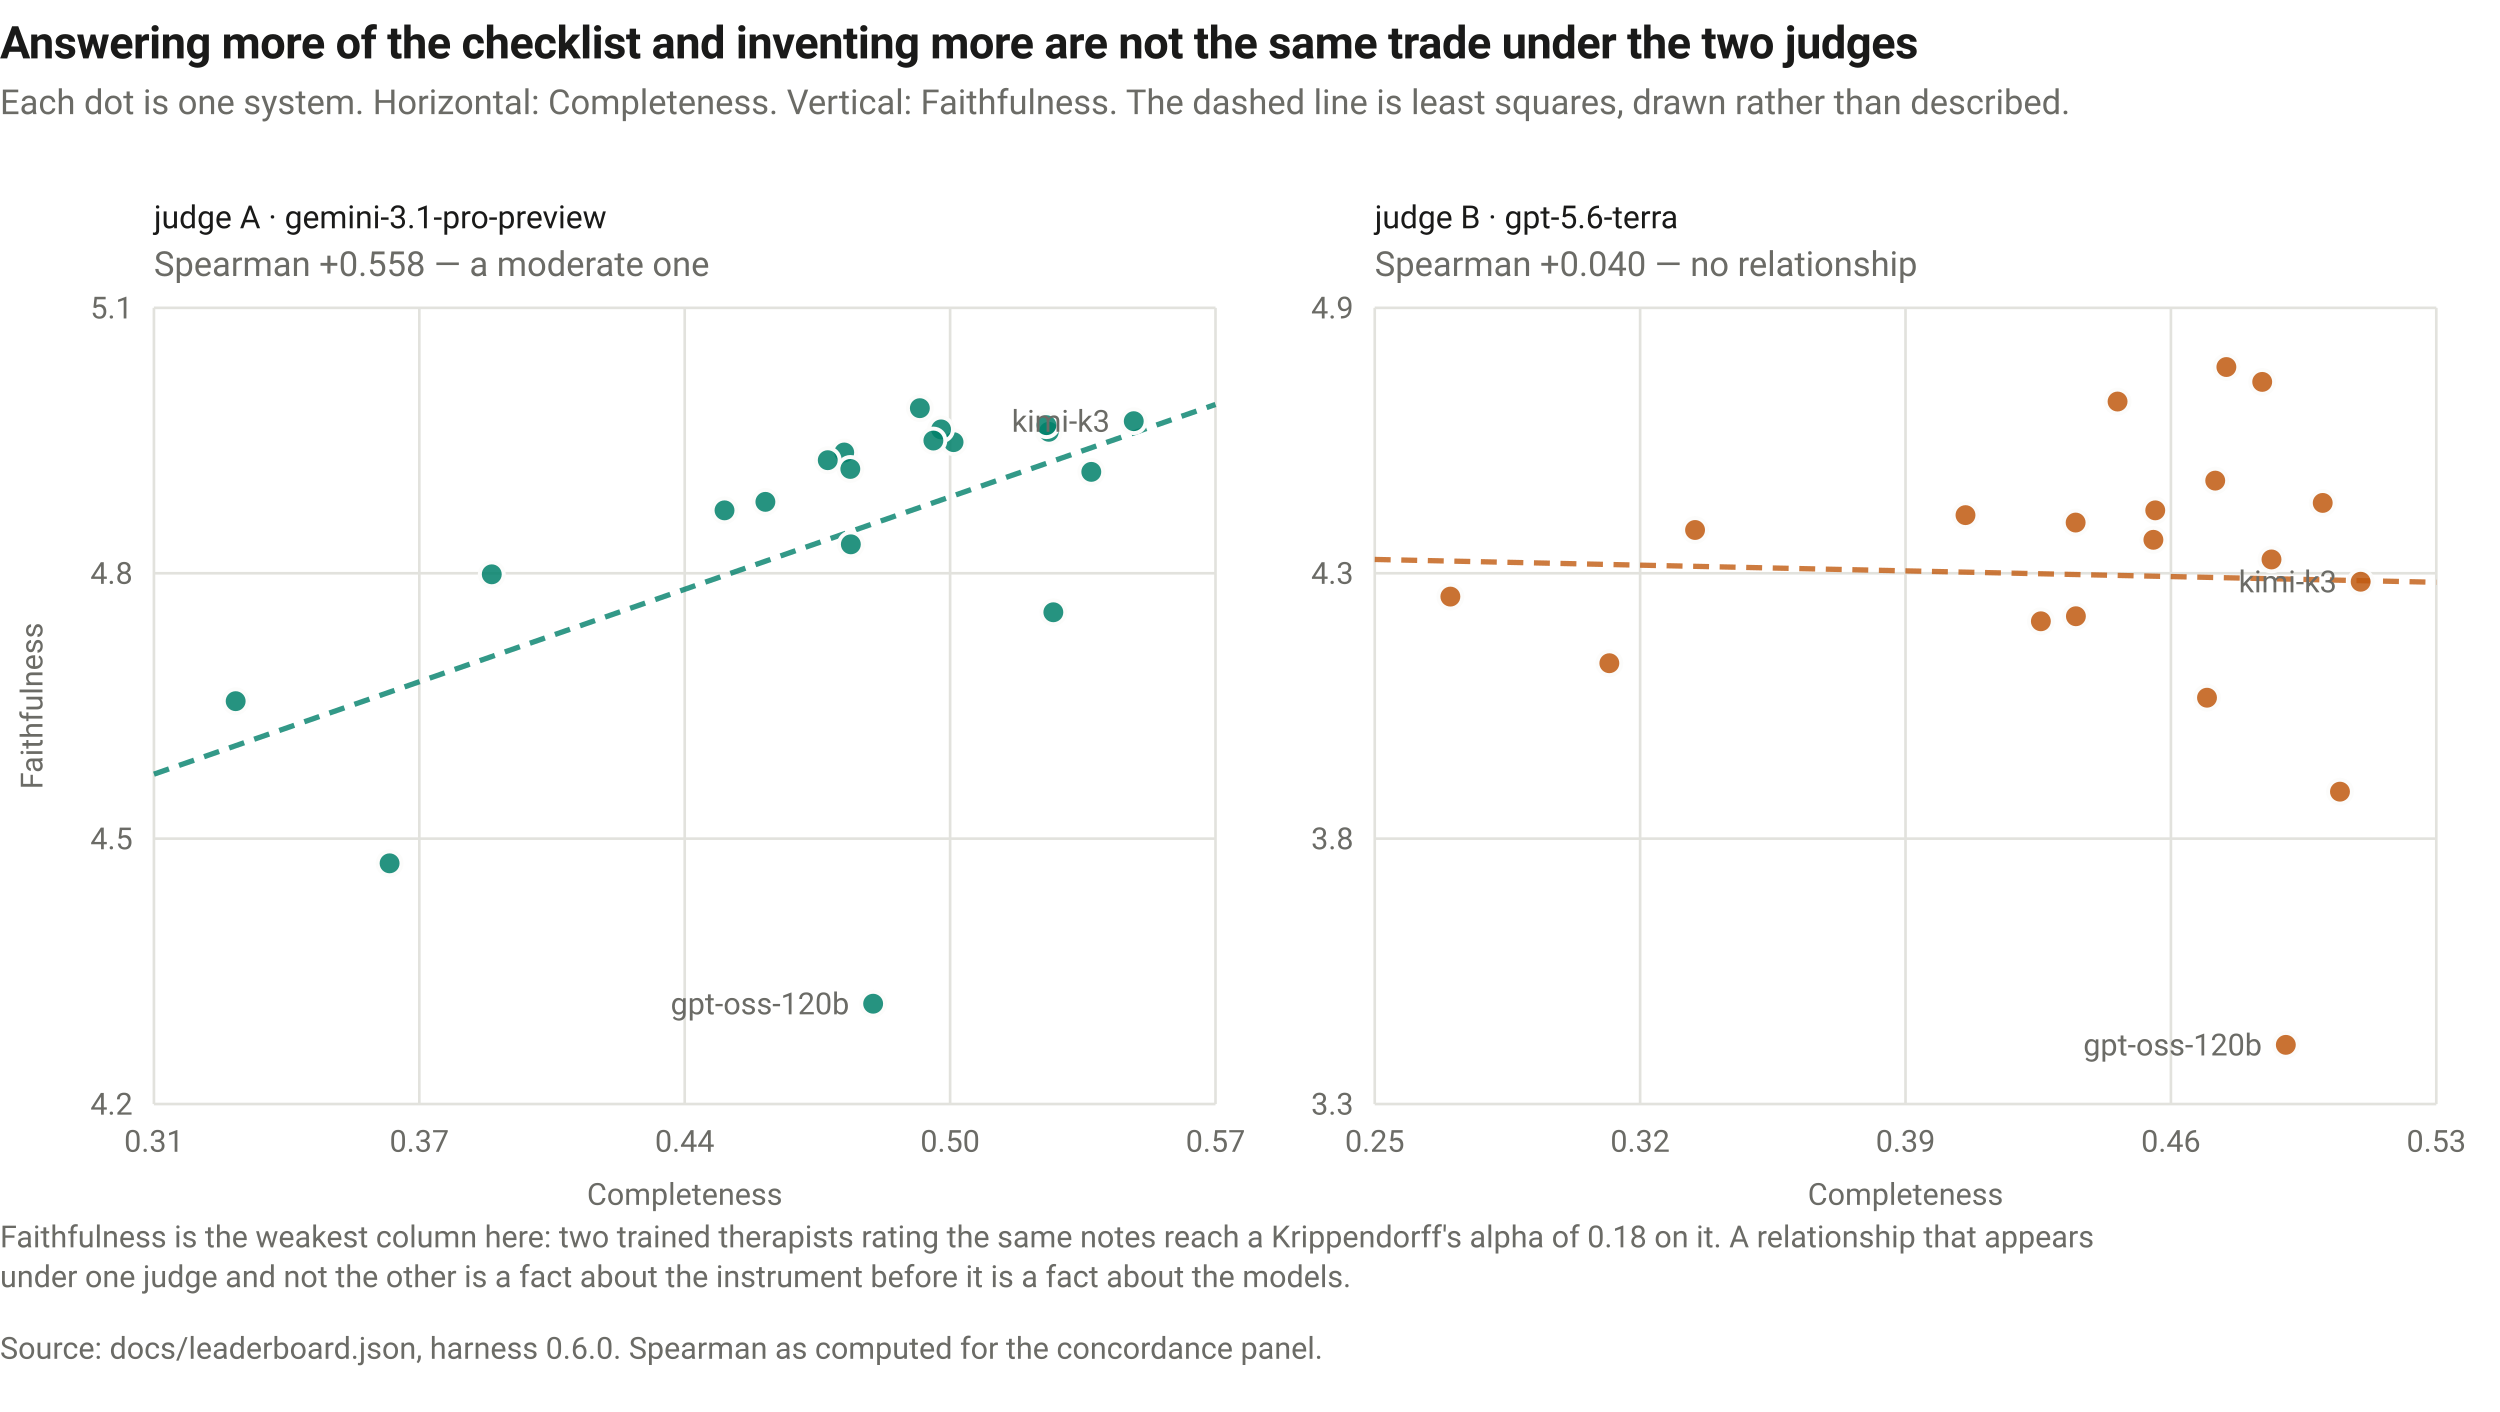
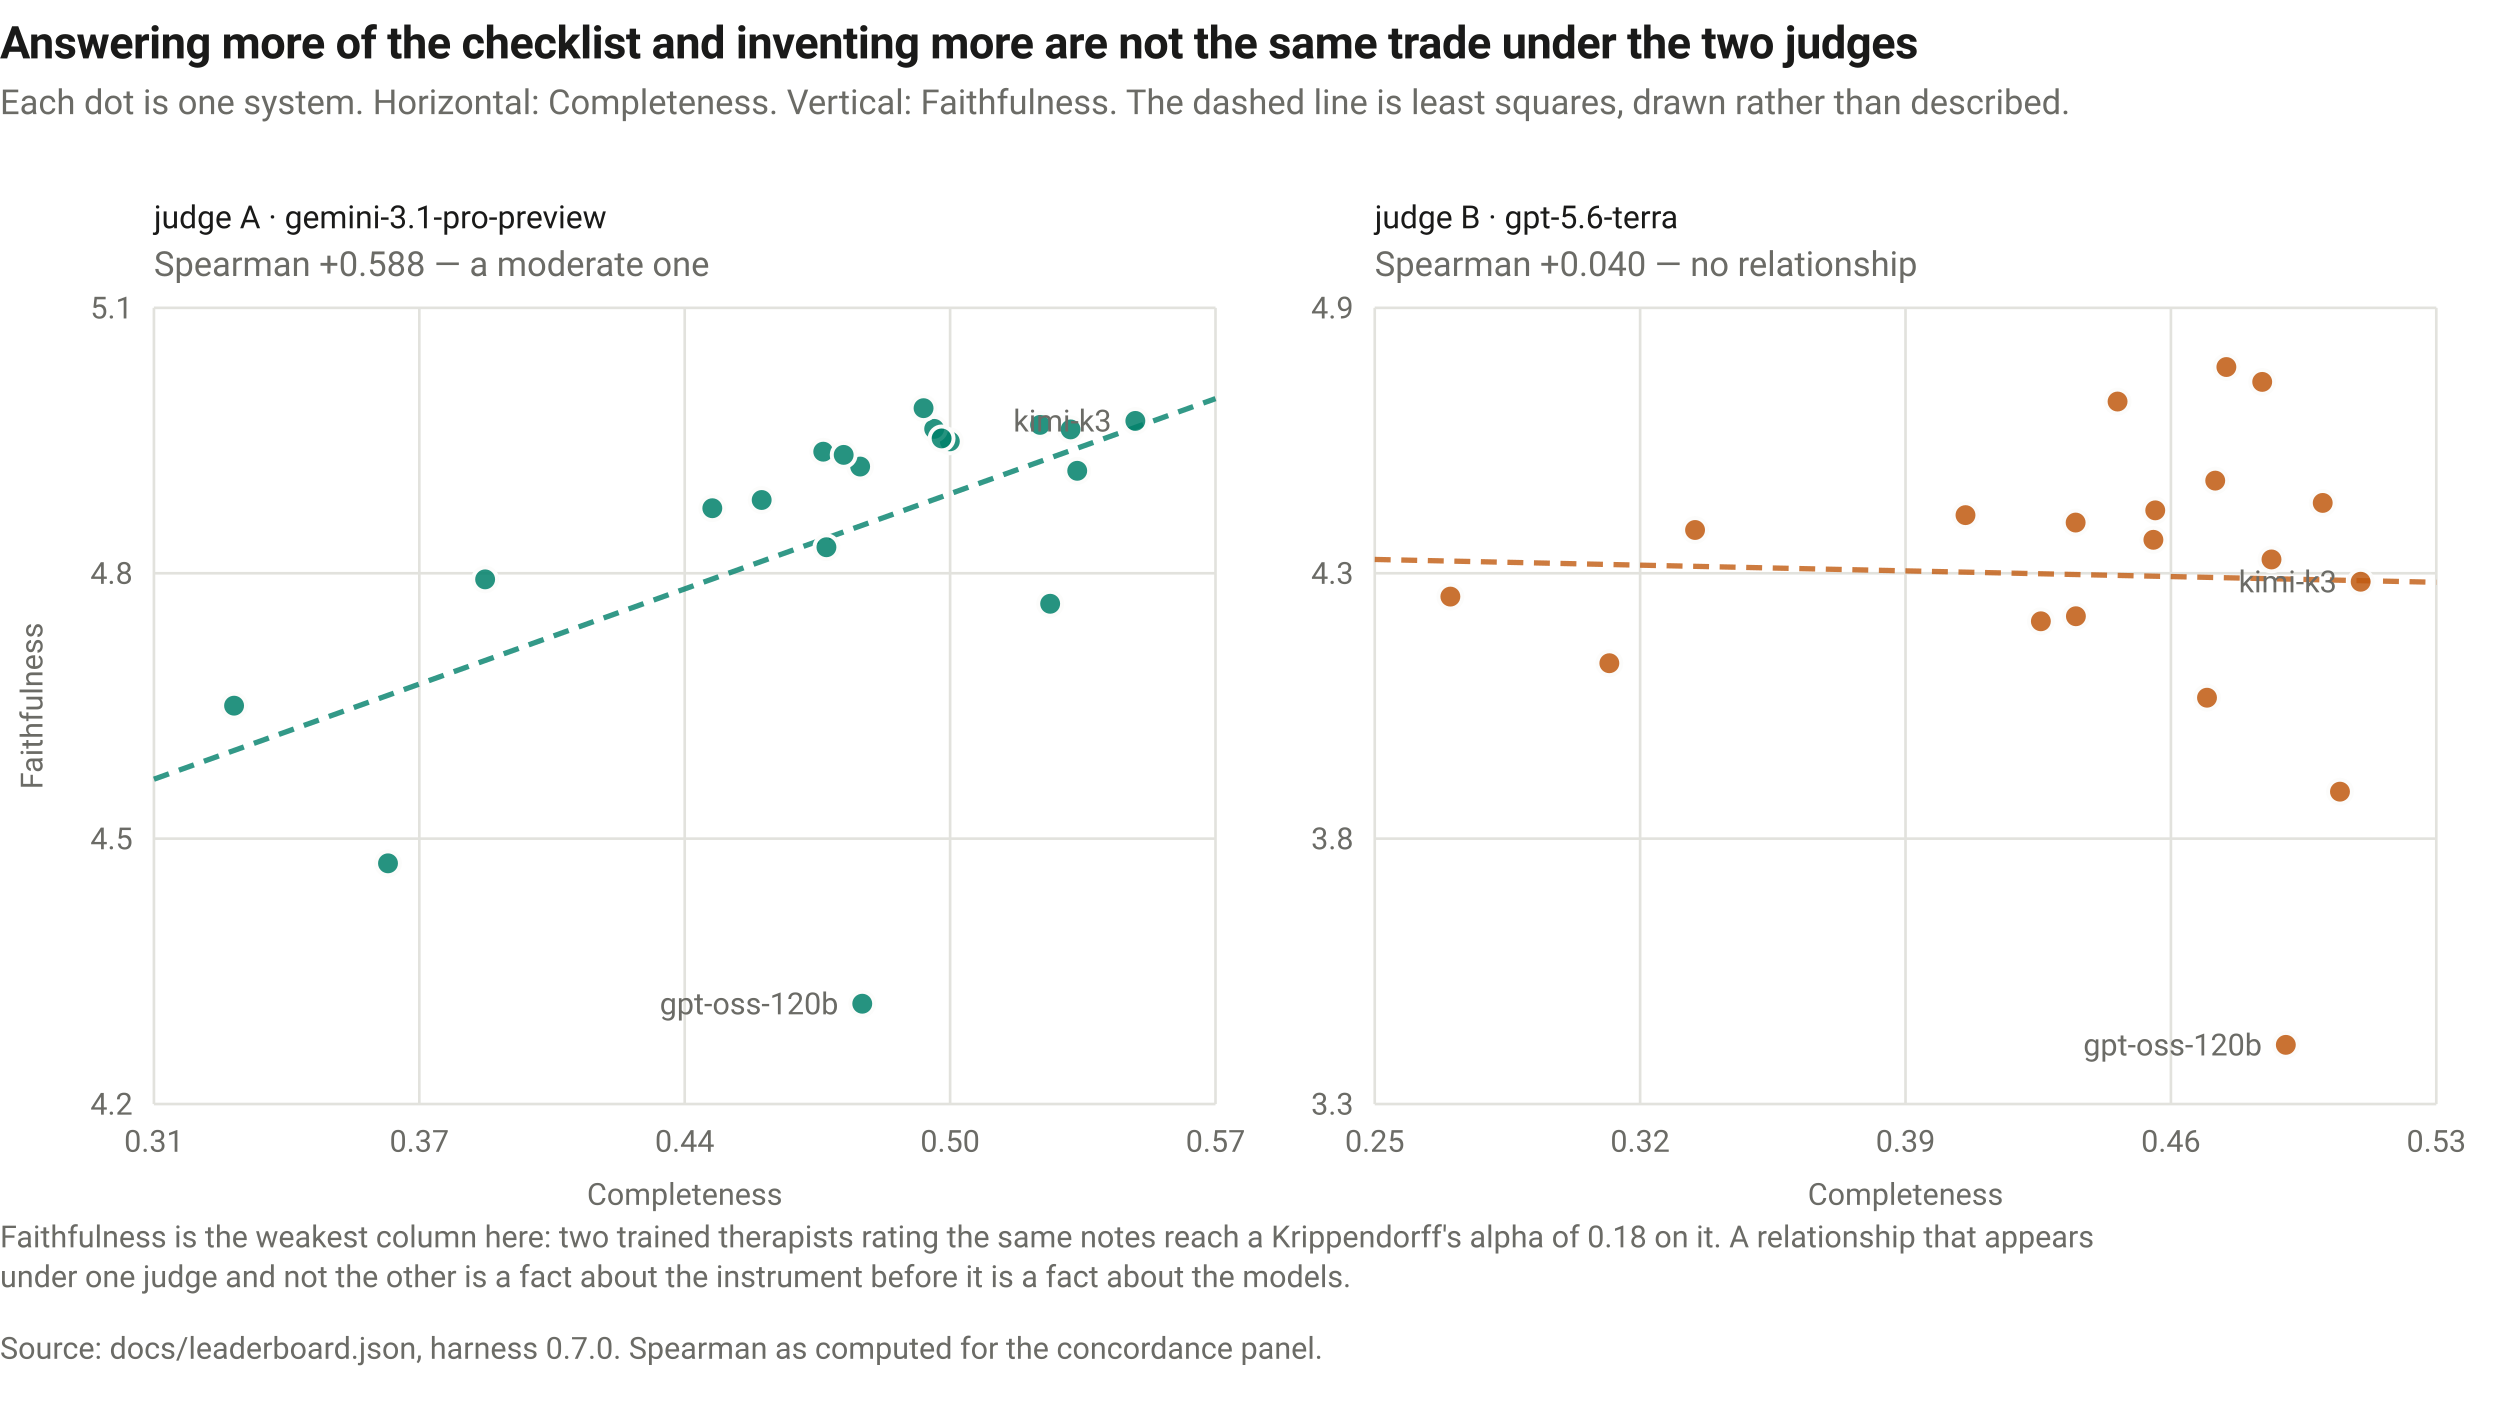
<svg xmlns="http://www.w3.org/2000/svg" class="fig" width="942" height="532" viewBox="0 0 942 532" role="img" aria-label="Completeness against faithfulness, one panel per judge">
  <style>
  .fig { font: 13px/1.4 -apple-system, BlinkMacSystemFont, "Segoe UI", Roboto, sans-serif; }
  .fig text { fill: #1a1a19; }
  .fig .muted { fill: #6b6b66; }
  .fig .rule { stroke: #e2e2dd; stroke-width: 1; }
  .fig .title { font-size: 17px; font-weight: 650; letter-spacing: -.01em; }
  .fig .sub { font-size: 13px; fill: #6b6b66; }
  .fig .note { font-size: 11.5px; fill: #6b6b66; }
  .fig .name { font-size: 12px; }
  .fig .value { font-size: 11.5px; fill: #6b6b66; font-variant-numeric: tabular-nums; }
  .fig .a { stroke: #00806a; }
  .fig .b { stroke: #c05a10; }
  .fig .fill-a { fill: #00806a; }
  .fig .fill-b { fill: #c05a10; }
  .fig .flat { stroke: #b8b8b1; }
  .fig .fill-flat { fill: #b8b8b1; }
  .fig .band { fill: #f0f0eb; }
  /* The ring that keeps overlapping marks apart is the *surface*, so it has to
     flip with the theme. Written as a literal it put a white halo on every dot
     in dark mode. */
  .fig .ring { stroke: #fcfcfb; }
  @media (prefers-color-scheme: dark) {
    .fig text { fill: #e8e8e4; }
    .fig .muted, .fig .sub, .fig .note, .fig .value { fill: #9a9a94; }
    .fig .rule { stroke: #2c2e31; }
    .fig .a { stroke: #22a184; }
    .fig .b { stroke: #c9701f; }
    .fig .fill-a { fill: #22a184; }
    .fig .fill-b { fill: #c9701f; }
    .fig .flat { stroke: #55554f; }
    .fig .fill-flat { fill: #55554f; }
    .fig .band { fill: #26282b; }
    .fig .ring { stroke: #1a1a19; }
  }
</style>
  <text class="title" x="0" y="22">Answering more of the checklist and inventing more are not the same trade under the two judges</text>
  <text class="sub" x="0" y="43">Each dot is one system. Horizontal: Completeness. Vertical: Faithfulness. The dashed line is least squares, drawn rather than described.</text>
  <text class="value" x="-266" y="16" transform="rotate(-90)" text-anchor="middle">Faithfulness</text>
  <line class="rule" x1="58.0" y1="116" x2="58.0" y2="416" />
  <text class="value" x="58.0" y="434" text-anchor="middle">0.31</text>
  <line class="rule" x1="158.0" y1="116" x2="158.0" y2="416" />
  <text class="value" x="158.0" y="434" text-anchor="middle">0.37</text>
  <line class="rule" x1="258.0" y1="116" x2="258.0" y2="416" />
  <text class="value" x="258.0" y="434" text-anchor="middle">0.44</text>
  <line class="rule" x1="358.0" y1="116" x2="358.0" y2="416" />
  <text class="value" x="358.0" y="434" text-anchor="middle">0.50</text>
  <line class="rule" x1="458.0" y1="116" x2="458.0" y2="416" />
  <text class="value" x="458.0" y="434" text-anchor="middle">0.57</text>
  <line class="rule" x1="58" y1="416.0" x2="458" y2="416.0" />
  <text class="value" x="50" y="420.0" text-anchor="end">4.2</text>
  <line class="rule" x1="58" y1="316.0" x2="458" y2="316.0" />
  <text class="value" x="50" y="320.0" text-anchor="end">4.5</text>
  <line class="rule" x1="58" y1="216.0" x2="458" y2="216.0" />
  <text class="value" x="50" y="220.0" text-anchor="end">4.8</text>
  <line class="rule" x1="58" y1="116.0" x2="458" y2="116.0" />
  <text class="value" x="50" y="120.0" text-anchor="end">5.1</text>
-   <line class="a" x1="58.0" y1="291.7" x2="458.0" y2="152.4" stroke-width="2" stroke-dasharray="6 4" stroke-opacity="0.8" />
-   <g>
-     <circle cx="273.0" cy="192.3" r="4.5" class="fill-a ring" fill-opacity="0.85" stroke-width="1.5" />
-   </g>
-   <g>
-     <circle cx="320.6" cy="205.1" r="4.5" class="fill-a ring" fill-opacity="0.85" stroke-width="1.5" />
-   </g>
-   <g>
-     <circle cx="395.2" cy="162.7" r="4.5" class="fill-a ring" fill-opacity="0.85" stroke-width="1.5" />
-   </g>
-   <g>
-     <circle cx="394.3" cy="160.2" r="4.5" class="fill-a ring" fill-opacity="0.85" stroke-width="1.5" />
-   </g>
-   <g>
-     <circle cx="318.1" cy="170.5" r="4.5" class="fill-a ring" fill-opacity="0.85" stroke-width="1.5" />
-   </g>
-   <g>
-     <circle cx="359.3" cy="166.6" r="4.5" class="fill-a ring" fill-opacity="0.85" stroke-width="1.5" />
-   </g>
-   <g>
-     <circle cx="354.6" cy="161.8" r="4.5" class="fill-a ring" fill-opacity="0.85" stroke-width="1.5" />
-   </g>
-   <g>
-     <circle cx="320.4" cy="176.7" r="4.5" class="fill-a ring" fill-opacity="0.85" stroke-width="1.5" />
-   </g>
-   <g>
-     <circle cx="351.7" cy="166.0" r="4.5" class="fill-a ring" fill-opacity="0.85" stroke-width="1.5" />
-   </g>
-   <g>
-     <circle cx="346.6" cy="153.8" r="4.5" class="fill-a ring" fill-opacity="0.85" stroke-width="1.5" />
-   </g>
-   <g>
-     <circle cx="329.0" cy="378.2" r="4.5" class="fill-a ring" fill-opacity="0.85" stroke-width="1.5" />
-   </g>
-   <text class="value" x="320.0" y="382.2" text-anchor="end">gpt-oss-120b</text>
-   <g>
-     <circle cx="427.2" cy="158.7" r="4.5" class="fill-a ring" fill-opacity="0.85" stroke-width="1.5" />
-   </g>
-   <text class="value" x="418.2" y="162.7" text-anchor="end">kimi-k3</text>
-   <g>
-     <circle cx="146.8" cy="325.3" r="4.5" class="fill-a ring" fill-opacity="0.85" stroke-width="1.5" />
-   </g>
-   <g>
-     <circle cx="185.3" cy="216.4" r="4.5" class="fill-a ring" fill-opacity="0.85" stroke-width="1.5" />
-   </g>
-   <g>
-     <circle cx="288.4" cy="189.1" r="4.5" class="fill-a ring" fill-opacity="0.85" stroke-width="1.5" />
-   </g>
-   <g>
-     <circle cx="396.9" cy="230.7" r="4.5" class="fill-a ring" fill-opacity="0.85" stroke-width="1.5" />
-   </g>
-   <g>
-     <circle cx="411.2" cy="177.8" r="4.5" class="fill-a ring" fill-opacity="0.85" stroke-width="1.5" />
-   </g>
-   <g>
-     <circle cx="311.9" cy="173.4" r="4.5" class="fill-a ring" fill-opacity="0.85" stroke-width="1.5" />
-   </g>
-   <g>
-     <circle cx="88.8" cy="264.2" r="4.5" class="fill-a ring" fill-opacity="0.85" stroke-width="1.5" />
+   <line class="a" x1="58.0" y1="293.6" x2="458.0" y2="150.2" stroke-width="2" stroke-dasharray="6 4" stroke-opacity="0.8" />
+   <g>
+     <circle cx="268.4" cy="191.5" r="4.5" class="fill-a ring" fill-opacity="0.85" stroke-width="1.5" />
+   </g>
+   <g>
+     <circle cx="311.4" cy="206.2" r="4.5" class="fill-a ring" fill-opacity="0.85" stroke-width="1.5" />
+   </g>
+   <g>
+     <circle cx="403.4" cy="161.8" r="4.5" class="fill-a ring" fill-opacity="0.85" stroke-width="1.5" />
+   </g>
+   <g>
+     <circle cx="391.9" cy="160.1" r="4.5" class="fill-a ring" fill-opacity="0.85" stroke-width="1.5" />
+   </g>
+   <g>
+     <circle cx="310.2" cy="170.2" r="4.5" class="fill-a ring" fill-opacity="0.85" stroke-width="1.5" />
+   </g>
+   <g>
+     <circle cx="357.9" cy="166.3" r="4.5" class="fill-a ring" fill-opacity="0.85" stroke-width="1.5" />
+   </g>
+   <g>
+     <circle cx="352.0" cy="161.6" r="4.5" class="fill-a ring" fill-opacity="0.85" stroke-width="1.5" />
+   </g>
+   <g>
+     <circle cx="324.1" cy="175.8" r="4.5" class="fill-a ring" fill-opacity="0.85" stroke-width="1.5" />
+   </g>
+   <g>
+     <circle cx="354.8" cy="165.2" r="4.5" class="fill-a ring" fill-opacity="0.85" stroke-width="1.5" />
+   </g>
+   <g>
+     <circle cx="348.0" cy="153.8" r="4.5" class="fill-a ring" fill-opacity="0.85" stroke-width="1.5" />
+   </g>
+   <g>
+     <circle cx="324.9" cy="378.2" r="4.5" class="fill-a ring" fill-opacity="0.85" stroke-width="1.5" />
+   </g>
+   <text class="value" x="315.9" y="382.2" text-anchor="end">gpt-oss-120b</text>
+   <g>
+     <circle cx="427.8" cy="158.6" r="4.5" class="fill-a ring" fill-opacity="0.85" stroke-width="1.5" />
+   </g>
+   <text class="value" x="418.8" y="162.6" text-anchor="end">kimi-k3</text>
+   <g>
+     <circle cx="146.2" cy="325.3" r="4.5" class="fill-a ring" fill-opacity="0.85" stroke-width="1.5" />
+   </g>
+   <g>
+     <circle cx="182.8" cy="218.3" r="4.5" class="fill-a ring" fill-opacity="0.85" stroke-width="1.5" />
+   </g>
+   <g>
+     <circle cx="287.0" cy="188.4" r="4.5" class="fill-a ring" fill-opacity="0.85" stroke-width="1.5" />
+   </g>
+   <g>
+     <circle cx="395.7" cy="227.5" r="4.5" class="fill-a ring" fill-opacity="0.85" stroke-width="1.5" />
+   </g>
+   <g>
+     <circle cx="405.9" cy="177.4" r="4.5" class="fill-a ring" fill-opacity="0.85" stroke-width="1.5" />
+   </g>
+   <g>
+     <circle cx="317.9" cy="171.4" r="4.5" class="fill-a ring" fill-opacity="0.85" stroke-width="1.5" />
+   </g>
+   <g>
+     <circle cx="88.2" cy="265.9" r="4.5" class="fill-a ring" fill-opacity="0.85" stroke-width="1.5" />
  </g>
  <text class="name" x="58" y="86">judge A · gemini-3.1-pro-preview</text>
-   <text class="sub" x="58" y="104">Spearman +0.558 — a moderate one</text>
+   <text class="sub" x="58" y="104">Spearman +0.588 — a moderate one</text>
  <text class="value" x="258" y="454" text-anchor="middle">Completeness</text>
  <line class="rule" x1="518.0" y1="116" x2="518.0" y2="416" />
  <text class="value" x="518.0" y="434" text-anchor="middle">0.25</text>
  <line class="rule" x1="618.0" y1="116" x2="618.0" y2="416" />
  <text class="value" x="618.0" y="434" text-anchor="middle">0.32</text>
  <line class="rule" x1="718.0" y1="116" x2="718.0" y2="416" />
  <text class="value" x="718.0" y="434" text-anchor="middle">0.39</text>
  <line class="rule" x1="818.0" y1="116" x2="818.0" y2="416" />
  <text class="value" x="818.0" y="434" text-anchor="middle">0.46</text>
  <line class="rule" x1="918.0" y1="116" x2="918.0" y2="416" />
  <text class="value" x="918.0" y="434" text-anchor="middle">0.53</text>
  <line class="rule" x1="518" y1="416.0" x2="918" y2="416.0" />
  <text class="value" x="510" y="420.0" text-anchor="end">3.3</text>
  <line class="rule" x1="518" y1="316.0" x2="918" y2="316.0" />
  <text class="value" x="510" y="320.0" text-anchor="end">3.8</text>
  <line class="rule" x1="518" y1="216.0" x2="918" y2="216.0" />
  <text class="value" x="510" y="220.0" text-anchor="end">4.3</text>
  <line class="rule" x1="518" y1="116.0" x2="918" y2="116.0" />
  <text class="value" x="510" y="120.0" text-anchor="end">4.9</text>
  <line class="b" x1="518.0" y1="210.8" x2="918.0" y2="219.4" stroke-width="2" stroke-dasharray="6 4" stroke-opacity="0.8" />
  <g>
    <circle cx="782.2" cy="232.2" r="4.5" class="fill-b ring" fill-opacity="0.85" stroke-width="1.5" />
  </g>
  <g>
    <circle cx="831.6" cy="262.9" r="4.5" class="fill-b ring" fill-opacity="0.85" stroke-width="1.5" />
  </g>
  <g>
    <circle cx="875.2" cy="189.5" r="4.5" class="fill-b ring" fill-opacity="0.85" stroke-width="1.5" />
  </g>
  <g>
    <circle cx="834.7" cy="181.1" r="4.5" class="fill-b ring" fill-opacity="0.85" stroke-width="1.5" />
  </g>
  <g>
    <circle cx="740.6" cy="194.1" r="4.5" class="fill-b ring" fill-opacity="0.85" stroke-width="1.5" />
  </g>
  <g>
    <circle cx="812.1" cy="192.3" r="4.5" class="fill-b ring" fill-opacity="0.85" stroke-width="1.5" />
  </g>
  <g>
    <circle cx="811.4" cy="203.4" r="4.5" class="fill-b ring" fill-opacity="0.85" stroke-width="1.5" />
  </g>
  <g>
    <circle cx="797.9" cy="151.3" r="4.5" class="fill-b ring" fill-opacity="0.85" stroke-width="1.5" />
  </g>
  <g>
    <circle cx="838.9" cy="138.3" r="4.5" class="fill-b ring" fill-opacity="0.85" stroke-width="1.5" />
  </g>
  <g>
    <circle cx="852.4" cy="143.9" r="4.5" class="fill-b ring" fill-opacity="0.85" stroke-width="1.5" />
  </g>
  <g>
    <circle cx="861.3" cy="393.7" r="4.5" class="fill-b ring" fill-opacity="0.85" stroke-width="1.5" />
  </g>
  <text class="value" x="852.3" y="397.7" text-anchor="end">gpt-oss-120b</text>
  <g>
    <circle cx="889.5" cy="219.2" r="4.5" class="fill-b ring" fill-opacity="0.85" stroke-width="1.5" />
  </g>
  <text class="value" x="880.5" y="223.2" text-anchor="end">kimi-k3</text>
  <g>
    <circle cx="606.4" cy="249.9" r="4.5" class="fill-b ring" fill-opacity="0.85" stroke-width="1.5" />
  </g>
  <g>
    <circle cx="638.7" cy="199.7" r="4.5" class="fill-b ring" fill-opacity="0.85" stroke-width="1.5" />
  </g>
  <g>
    <circle cx="769.0" cy="234.1" r="4.5" class="fill-b ring" fill-opacity="0.85" stroke-width="1.5" />
  </g>
  <g>
    <circle cx="881.7" cy="298.3" r="4.5" class="fill-b ring" fill-opacity="0.85" stroke-width="1.5" />
  </g>
  <g>
    <circle cx="855.9" cy="210.8" r="4.5" class="fill-b ring" fill-opacity="0.85" stroke-width="1.5" />
  </g>
  <g>
    <circle cx="782.1" cy="196.9" r="4.5" class="fill-b ring" fill-opacity="0.85" stroke-width="1.5" />
  </g>
  <g>
    <circle cx="546.5" cy="224.8" r="4.5" class="fill-b ring" fill-opacity="0.85" stroke-width="1.5" />
  </g>
  <text class="name" x="518" y="86">judge B · gpt-5.6-terra</text>
  <text class="sub" x="518" y="104">Spearman +0.040 — no relationship</text>
  <text class="value" x="718" y="454" text-anchor="middle">Completeness</text>
  <text class="note" x="0" y="470">Faithfulness is the weakest column here: two trained therapists rating the same notes reach a Krippendorff's alpha of 0.18 on it. A relationship that appears</text>
  <text class="note" x="0" y="485">under one judge and not the other is a fact about the instrument before it is a fact about the models.</text>
-   <text class="note" x="0" y="512">Source: docs/leaderboard.json, harness 0.6.0. Spearman as computed for the concordance panel.</text>
+   <text class="note" x="0" y="512">Source: docs/leaderboard.json, harness 0.7.0. Spearman as computed for the concordance panel.</text>
</svg>
